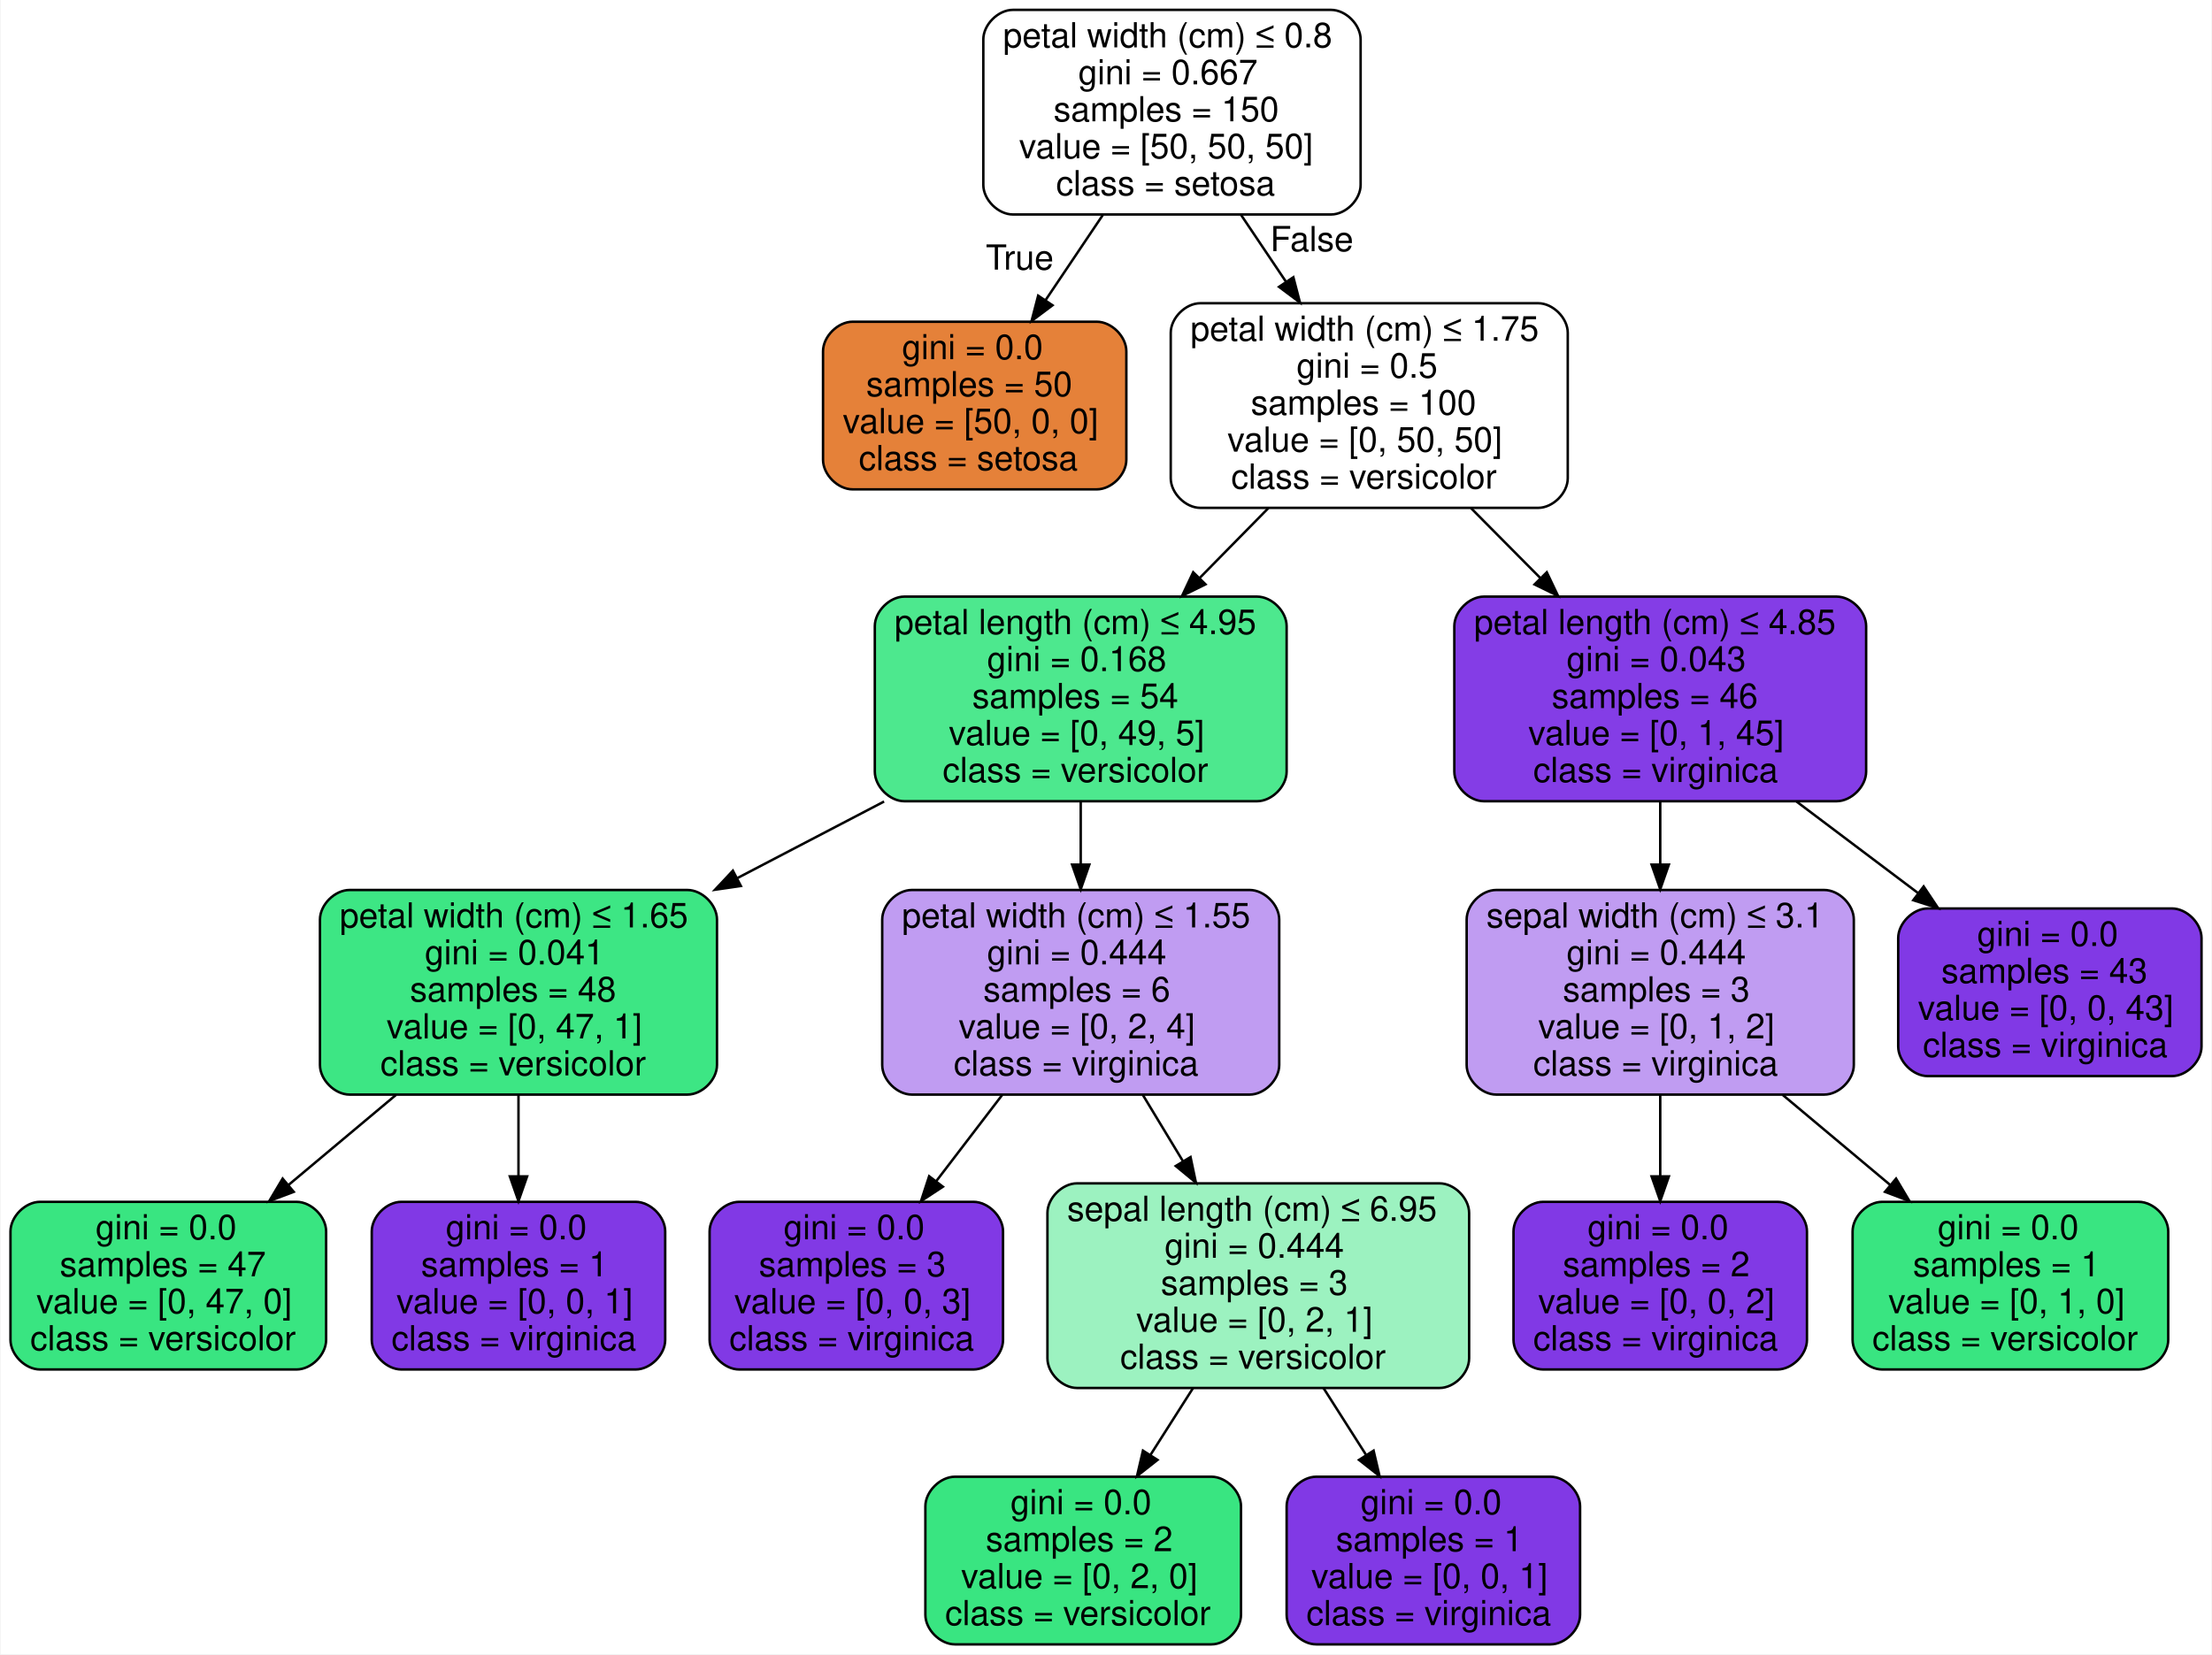
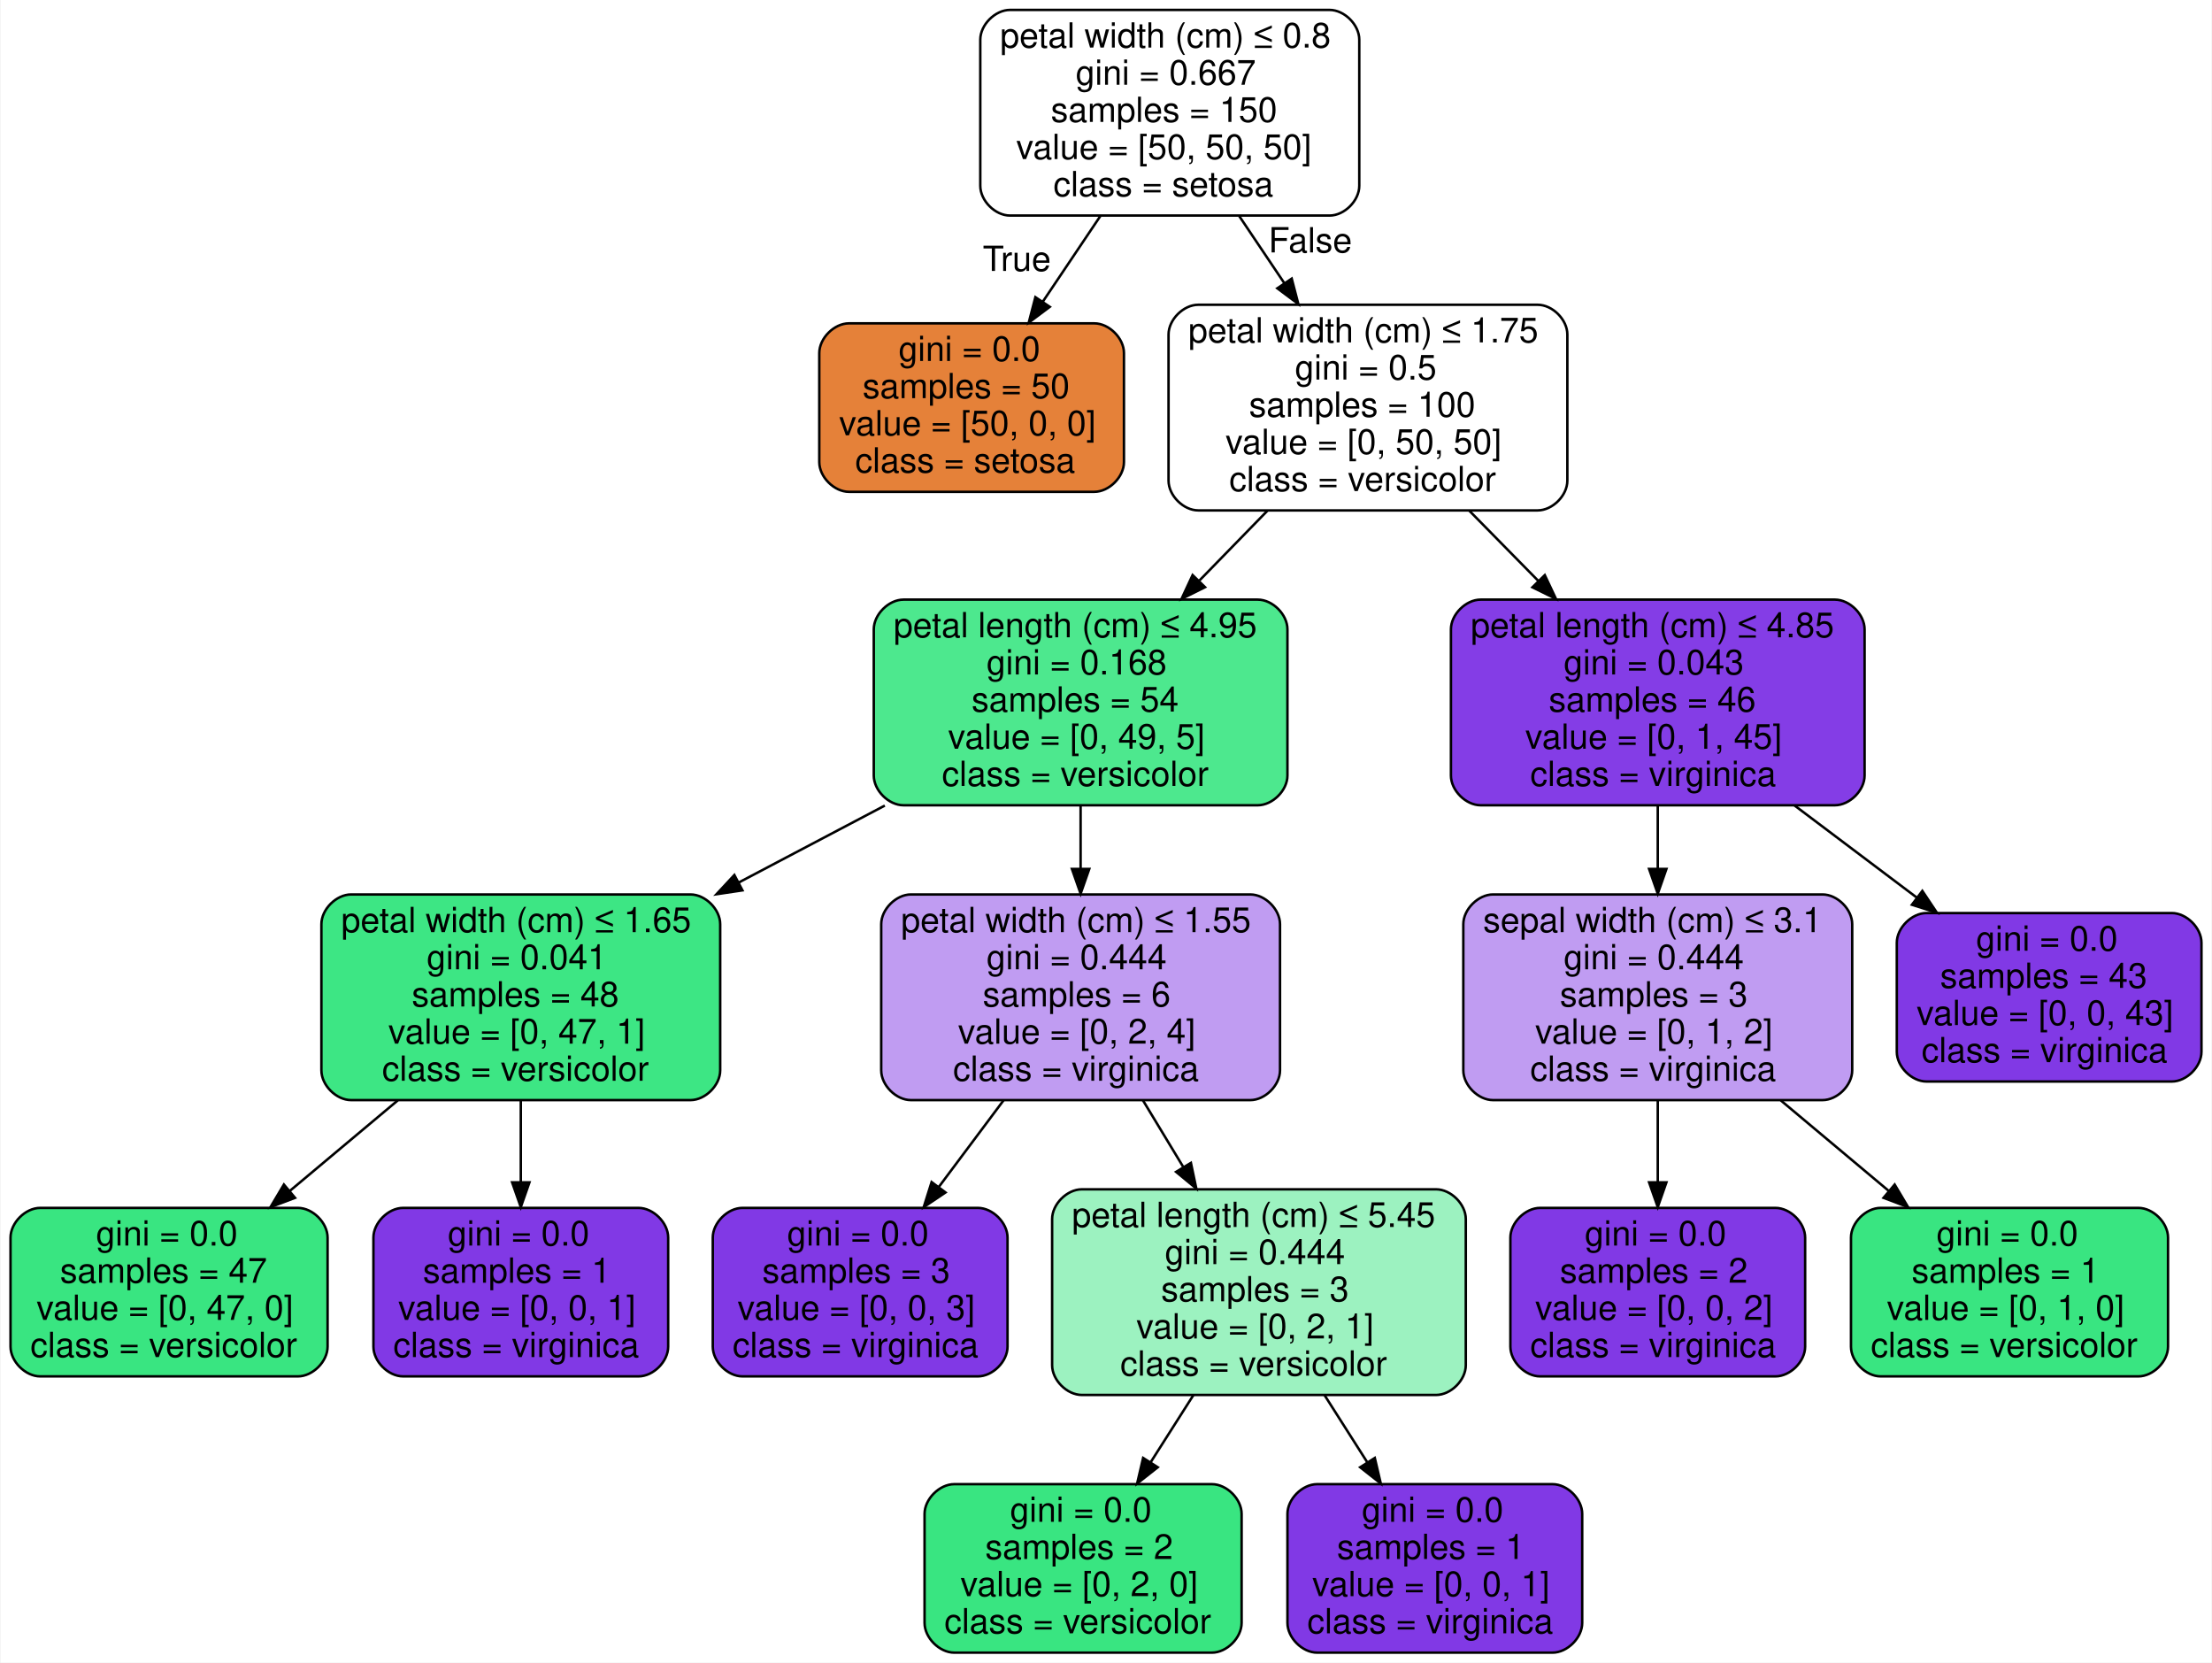
- <svg xmlns="http://www.w3.org/2000/svg" width="897pt" height="671pt" viewBox="0.00 0.00 896.50 671.00">
+ <svg xmlns="http://www.w3.org/2000/svg" width="893pt" height="671pt" viewBox="0.00 0.00 892.50 671.00">
  <g id="graph0" class="graph" transform="scale(1 1) rotate(0) translate(4 667)">
-     <polygon fill="#ffffff" stroke="transparent" points="-4,4 -4,-667 892.5,-667 892.5,4 -4,4" />
+     <polygon fill="#ffffff" stroke="transparent" points="-4,4 -4,-667 888.5,-667 888.5,4 -4,4" />
    <g id="node1" class="node">
-       <path fill="#ffffff" stroke="#000000" d="M535.5,-663C535.5,-663 406.5,-663 406.5,-663 400.5,-663 394.5,-657 394.5,-651 394.5,-651 394.5,-592 394.5,-592 394.5,-586 400.5,-580 406.5,-580 406.5,-580 535.5,-580 535.5,-580 541.5,-580 547.5,-586 547.5,-592 547.5,-592 547.5,-651 547.5,-651 547.5,-657 541.5,-663 535.5,-663" />
-       <text text-anchor="start" x="402.5" y="-647.8" font-family="Helvetica,sans-Serif" font-size="14.00" fill="#000000">petal width (cm) ≤ 0.8</text>
-       <text text-anchor="start" x="433" y="-632.8" font-family="Helvetica,sans-Serif" font-size="14.00" fill="#000000">gini = 0.667</text>
-       <text text-anchor="start" x="423" y="-617.8" font-family="Helvetica,sans-Serif" font-size="14.00" fill="#000000">samples = 150</text>
-       <text text-anchor="start" x="409" y="-602.8" font-family="Helvetica,sans-Serif" font-size="14.00" fill="#000000">value = [50, 50, 50]</text>
-       <text text-anchor="start" x="424" y="-587.8" font-family="Helvetica,sans-Serif" font-size="14.00" fill="#000000">class = setosa</text>
+       <path fill="#ffffff" stroke="#000000" d="M532.5,-663C532.5,-663 403.5,-663 403.5,-663 397.5,-663 391.5,-657 391.5,-651 391.5,-651 391.5,-592 391.5,-592 391.5,-586 397.5,-580 403.5,-580 403.5,-580 532.5,-580 532.5,-580 538.5,-580 544.5,-586 544.5,-592 544.5,-592 544.5,-651 544.5,-651 544.5,-657 538.5,-663 532.5,-663" />
+       <text text-anchor="start" x="399.5" y="-647.8" font-family="Helvetica,sans-Serif" font-size="14.00" fill="#000000">petal width (cm) ≤ 0.8</text>
+       <text text-anchor="start" x="430" y="-632.8" font-family="Helvetica,sans-Serif" font-size="14.00" fill="#000000">gini = 0.667</text>
+       <text text-anchor="start" x="420" y="-617.8" font-family="Helvetica,sans-Serif" font-size="14.00" fill="#000000">samples = 150</text>
+       <text text-anchor="start" x="406" y="-602.8" font-family="Helvetica,sans-Serif" font-size="14.00" fill="#000000">value = [50, 50, 50]</text>
+       <text text-anchor="start" x="421" y="-587.8" font-family="Helvetica,sans-Serif" font-size="14.00" fill="#000000">class = setosa</text>
    </g>
    <g id="node2" class="node">
-       <path fill="#e58139" stroke="#000000" d="M440.5,-536.5C440.5,-536.5 341.5,-536.5 341.5,-536.5 335.5,-536.5 329.5,-530.5 329.5,-524.5 329.5,-524.5 329.5,-480.5 329.5,-480.5 329.5,-474.5 335.5,-468.5 341.5,-468.5 341.5,-468.5 440.5,-468.5 440.5,-468.5 446.5,-468.5 452.5,-474.5 452.5,-480.5 452.5,-480.5 452.5,-524.5 452.5,-524.5 452.5,-530.5 446.5,-536.5 440.5,-536.5" />
-       <text text-anchor="start" x="361.5" y="-521.3" font-family="Helvetica,sans-Serif" font-size="14.00" fill="#000000">gini = 0.0</text>
-       <text text-anchor="start" x="347" y="-506.3" font-family="Helvetica,sans-Serif" font-size="14.00" fill="#000000">samples = 50</text>
-       <text text-anchor="start" x="337.5" y="-491.3" font-family="Helvetica,sans-Serif" font-size="14.00" fill="#000000">value = [50, 0, 0]</text>
-       <text text-anchor="start" x="344" y="-476.3" font-family="Helvetica,sans-Serif" font-size="14.00" fill="#000000">class = setosa</text>
+       <path fill="#e58139" stroke="#000000" d="M437.5,-536.5C437.5,-536.5 338.5,-536.5 338.5,-536.5 332.5,-536.5 326.5,-530.5 326.5,-524.5 326.5,-524.5 326.5,-480.5 326.5,-480.5 326.5,-474.5 332.5,-468.5 338.5,-468.5 338.5,-468.5 437.5,-468.5 437.5,-468.5 443.5,-468.5 449.5,-474.5 449.5,-480.5 449.5,-480.5 449.5,-524.5 449.5,-524.5 449.5,-530.5 443.5,-536.5 437.5,-536.5" />
+       <text text-anchor="start" x="358.5" y="-521.3" font-family="Helvetica,sans-Serif" font-size="14.00" fill="#000000">gini = 0.0</text>
+       <text text-anchor="start" x="344" y="-506.3" font-family="Helvetica,sans-Serif" font-size="14.00" fill="#000000">samples = 50</text>
+       <text text-anchor="start" x="334.5" y="-491.3" font-family="Helvetica,sans-Serif" font-size="14.00" fill="#000000">value = [50, 0, 0]</text>
+       <text text-anchor="start" x="341" y="-476.3" font-family="Helvetica,sans-Serif" font-size="14.00" fill="#000000">class = setosa</text>
    </g>
    <g id="edge1" class="edge">
-       <path fill="none" stroke="#000000" d="M443.02,-579.88C435.48,-568.664 427.311,-556.513 419.731,-545.237" />
-       <polygon fill="#000000" stroke="#000000" points="422.553,-543.161 414.069,-536.815 416.743,-547.067 422.553,-543.161" />
-       <text text-anchor="middle" x="409.261" y="-557.648" font-family="Helvetica,sans-Serif" font-size="14.00" fill="#000000">True</text>
+       <path fill="none" stroke="#000000" d="M440.02,-579.88C432.48,-568.664 424.311,-556.513 416.731,-545.237" />
+       <polygon fill="#000000" stroke="#000000" points="419.553,-543.161 411.069,-536.815 413.743,-547.067 419.553,-543.161" />
+       <text text-anchor="middle" x="406.261" y="-557.648" font-family="Helvetica,sans-Serif" font-size="14.00" fill="#000000">True</text>
    </g>
    <g id="node3" class="node">
-       <path fill="#ffffff" stroke="#000000" d="M619.5,-544C619.5,-544 482.5,-544 482.5,-544 476.5,-544 470.5,-538 470.5,-532 470.5,-532 470.5,-473 470.5,-473 470.5,-467 476.5,-461 482.5,-461 482.5,-461 619.5,-461 619.5,-461 625.5,-461 631.5,-467 631.5,-473 631.5,-473 631.5,-532 631.5,-532 631.5,-538 625.5,-544 619.5,-544" />
-       <text text-anchor="start" x="478.5" y="-528.8" font-family="Helvetica,sans-Serif" font-size="14.00" fill="#000000">petal width (cm) ≤ 1.75</text>
-       <text text-anchor="start" x="521.5" y="-513.8" font-family="Helvetica,sans-Serif" font-size="14.00" fill="#000000">gini = 0.5</text>
-       <text text-anchor="start" x="503" y="-498.8" font-family="Helvetica,sans-Serif" font-size="14.00" fill="#000000">samples = 100</text>
-       <text text-anchor="start" x="493.5" y="-483.8" font-family="Helvetica,sans-Serif" font-size="14.00" fill="#000000">value = [0, 50, 50]</text>
-       <text text-anchor="start" x="495" y="-468.8" font-family="Helvetica,sans-Serif" font-size="14.00" fill="#000000">class = versicolor</text>
+       <path fill="#ffffff" stroke="#000000" d="M616.5,-544C616.5,-544 479.5,-544 479.5,-544 473.5,-544 467.5,-538 467.5,-532 467.5,-532 467.5,-473 467.5,-473 467.5,-467 473.5,-461 479.5,-461 479.5,-461 616.5,-461 616.5,-461 622.5,-461 628.5,-467 628.5,-473 628.5,-473 628.5,-532 628.5,-532 628.5,-538 622.5,-544 616.5,-544" />
+       <text text-anchor="start" x="475.5" y="-528.8" font-family="Helvetica,sans-Serif" font-size="14.00" fill="#000000">petal width (cm) ≤ 1.75</text>
+       <text text-anchor="start" x="518.5" y="-513.8" font-family="Helvetica,sans-Serif" font-size="14.00" fill="#000000">gini = 0.5</text>
+       <text text-anchor="start" x="500" y="-498.8" font-family="Helvetica,sans-Serif" font-size="14.00" fill="#000000">samples = 100</text>
+       <text text-anchor="start" x="490.5" y="-483.8" font-family="Helvetica,sans-Serif" font-size="14.00" fill="#000000">value = [0, 50, 50]</text>
+       <text text-anchor="start" x="492" y="-468.8" font-family="Helvetica,sans-Serif" font-size="14.00" fill="#000000">class = versicolor</text>
    </g>
    <g id="edge2" class="edge">
-       <path fill="none" stroke="#000000" d="M498.98,-579.88C504.853,-571.143 511.107,-561.84 517.168,-552.825" />
-       <polygon fill="#000000" stroke="#000000" points="520.226,-554.55 522.9,-544.298 514.417,-550.644 520.226,-554.55" />
-       <text text-anchor="middle" x="527.708" y="-565.131" font-family="Helvetica,sans-Serif" font-size="14.00" fill="#000000">False</text>
+       <path fill="none" stroke="#000000" d="M495.98,-579.88C501.853,-571.143 508.107,-561.84 514.168,-552.825" />
+       <polygon fill="#000000" stroke="#000000" points="517.226,-554.55 519.9,-544.298 511.417,-550.644 517.226,-554.55" />
+       <text text-anchor="middle" x="524.708" y="-565.131" font-family="Helvetica,sans-Serif" font-size="14.00" fill="#000000">False</text>
    </g>
    <g id="node4" class="node">
-       <path fill="#4de88e" stroke="#000000" d="M505.5,-425C505.5,-425 362.5,-425 362.5,-425 356.5,-425 350.5,-419 350.5,-413 350.5,-413 350.5,-354 350.5,-354 350.5,-348 356.5,-342 362.5,-342 362.5,-342 505.5,-342 505.5,-342 511.5,-342 517.5,-348 517.5,-354 517.5,-354 517.5,-413 517.5,-413 517.5,-419 511.5,-425 505.5,-425" />
-       <text text-anchor="start" x="358.5" y="-409.8" font-family="Helvetica,sans-Serif" font-size="14.00" fill="#000000">petal length (cm) ≤ 4.95</text>
-       <text text-anchor="start" x="396" y="-394.8" font-family="Helvetica,sans-Serif" font-size="14.00" fill="#000000">gini = 0.168</text>
-       <text text-anchor="start" x="390" y="-379.8" font-family="Helvetica,sans-Serif" font-size="14.00" fill="#000000">samples = 54</text>
-       <text text-anchor="start" x="380.5" y="-364.8" font-family="Helvetica,sans-Serif" font-size="14.00" fill="#000000">value = [0, 49, 5]</text>
-       <text text-anchor="start" x="378" y="-349.8" font-family="Helvetica,sans-Serif" font-size="14.00" fill="#000000">class = versicolor</text>
+       <path fill="#4de88e" stroke="#000000" d="M503.5,-425C503.5,-425 360.5,-425 360.5,-425 354.5,-425 348.5,-419 348.5,-413 348.5,-413 348.5,-354 348.5,-354 348.5,-348 354.5,-342 360.5,-342 360.5,-342 503.5,-342 503.5,-342 509.5,-342 515.5,-348 515.5,-354 515.5,-354 515.5,-413 515.5,-413 515.5,-419 509.5,-425 503.5,-425" />
+       <text text-anchor="start" x="356.5" y="-409.8" font-family="Helvetica,sans-Serif" font-size="14.00" fill="#000000">petal length (cm) ≤ 4.95</text>
+       <text text-anchor="start" x="394" y="-394.8" font-family="Helvetica,sans-Serif" font-size="14.00" fill="#000000">gini = 0.168</text>
+       <text text-anchor="start" x="388" y="-379.8" font-family="Helvetica,sans-Serif" font-size="14.00" fill="#000000">samples = 54</text>
+       <text text-anchor="start" x="378.5" y="-364.8" font-family="Helvetica,sans-Serif" font-size="14.00" fill="#000000">value = [0, 49, 5]</text>
+       <text text-anchor="start" x="376" y="-349.8" font-family="Helvetica,sans-Serif" font-size="14.00" fill="#000000">class = versicolor</text>
    </g>
    <g id="edge3" class="edge">
-       <path fill="none" stroke="#000000" d="M510.079,-460.88C501.047,-451.693 491.399,-441.88 482.111,-432.434" />
-       <polygon fill="#000000" stroke="#000000" points="484.602,-429.975 475.096,-425.298 479.611,-434.883 484.602,-429.975" />
+       <path fill="none" stroke="#000000" d="M507.429,-460.88C498.562,-451.783 489.096,-442.072 479.971,-432.712" />
+       <polygon fill="#000000" stroke="#000000" points="482.231,-430.016 472.744,-425.298 477.218,-434.902 482.231,-430.016" />
    </g>
    <g id="node13" class="node">
-       <path fill="#843de6" stroke="#000000" d="M740.5,-425C740.5,-425 597.5,-425 597.5,-425 591.5,-425 585.5,-419 585.5,-413 585.5,-413 585.5,-354 585.5,-354 585.5,-348 591.5,-342 597.5,-342 597.5,-342 740.5,-342 740.5,-342 746.5,-342 752.5,-348 752.5,-354 752.5,-354 752.5,-413 752.5,-413 752.5,-419 746.5,-425 740.5,-425" />
-       <text text-anchor="start" x="593.5" y="-409.8" font-family="Helvetica,sans-Serif" font-size="14.00" fill="#000000">petal length (cm) ≤ 4.85</text>
-       <text text-anchor="start" x="631" y="-394.8" font-family="Helvetica,sans-Serif" font-size="14.00" fill="#000000">gini = 0.043</text>
-       <text text-anchor="start" x="625" y="-379.8" font-family="Helvetica,sans-Serif" font-size="14.00" fill="#000000">samples = 46</text>
-       <text text-anchor="start" x="615.5" y="-364.8" font-family="Helvetica,sans-Serif" font-size="14.00" fill="#000000">value = [0, 1, 45]</text>
-       <text text-anchor="start" x="617.5" y="-349.8" font-family="Helvetica,sans-Serif" font-size="14.00" fill="#000000">class = virginica</text>
+       <path fill="#843de6" stroke="#000000" d="M736.5,-425C736.5,-425 593.5,-425 593.5,-425 587.5,-425 581.5,-419 581.5,-413 581.5,-413 581.5,-354 581.5,-354 581.5,-348 587.5,-342 593.5,-342 593.5,-342 736.5,-342 736.5,-342 742.5,-342 748.5,-348 748.5,-354 748.5,-354 748.5,-413 748.5,-413 748.5,-419 742.5,-425 736.5,-425" />
+       <text text-anchor="start" x="589.5" y="-409.8" font-family="Helvetica,sans-Serif" font-size="14.00" fill="#000000">petal length (cm) ≤ 4.85</text>
+       <text text-anchor="start" x="627" y="-394.8" font-family="Helvetica,sans-Serif" font-size="14.00" fill="#000000">gini = 0.043</text>
+       <text text-anchor="start" x="621" y="-379.8" font-family="Helvetica,sans-Serif" font-size="14.00" fill="#000000">samples = 46</text>
+       <text text-anchor="start" x="611.5" y="-364.8" font-family="Helvetica,sans-Serif" font-size="14.00" fill="#000000">value = [0, 1, 45]</text>
+       <text text-anchor="start" x="613.5" y="-349.8" font-family="Helvetica,sans-Serif" font-size="14.00" fill="#000000">class = virginica</text>
    </g>
    <g id="edge12" class="edge">
-       <path fill="none" stroke="#000000" d="M592.271,-460.88C601.38,-451.693 611.111,-441.88 620.478,-432.434" />
-       <polygon fill="#000000" stroke="#000000" points="622.997,-434.863 627.553,-425.298 618.027,-429.935 622.997,-434.863" />
+       <path fill="none" stroke="#000000" d="M588.921,-460.88C597.953,-451.693 607.601,-441.88 616.889,-432.434" />
+       <polygon fill="#000000" stroke="#000000" points="619.389,-434.883 623.904,-425.298 614.398,-429.975 619.389,-434.883" />
    </g>
    <g id="node5" class="node">
      <path fill="#3de684" stroke="#000000" d="M274.5,-306C274.5,-306 137.5,-306 137.5,-306 131.5,-306 125.5,-300 125.5,-294 125.5,-294 125.5,-235 125.5,-235 125.5,-229 131.5,-223 137.5,-223 137.5,-223 274.5,-223 274.5,-223 280.5,-223 286.5,-229 286.5,-235 286.5,-235 286.5,-294 286.5,-294 286.5,-300 280.5,-306 274.5,-306" />
      <text text-anchor="start" x="133.5" y="-290.8" font-family="Helvetica,sans-Serif" font-size="14.00" fill="#000000">petal width (cm) ≤ 1.65</text>
      <text text-anchor="start" x="168" y="-275.8" font-family="Helvetica,sans-Serif" font-size="14.00" fill="#000000">gini = 0.041</text>
      <text text-anchor="start" x="162" y="-260.8" font-family="Helvetica,sans-Serif" font-size="14.00" fill="#000000">samples = 48</text>
      <text text-anchor="start" x="152.5" y="-245.8" font-family="Helvetica,sans-Serif" font-size="14.00" fill="#000000">value = [0, 47, 1]</text>
      <text text-anchor="start" x="150" y="-230.8" font-family="Helvetica,sans-Serif" font-size="14.00" fill="#000000">class = versicolor</text>
    </g>
    <g id="edge4" class="edge">
-       <path fill="none" stroke="#000000" d="M354.257,-341.88C334.991,-331.824 314.287,-321.018 294.641,-310.764" />
-       <polygon fill="#000000" stroke="#000000" points="296.183,-307.621 285.698,-306.097 292.944,-313.827 296.183,-307.621" />
+       <path fill="none" stroke="#000000" d="M352.956,-341.88C333.86,-331.824 313.337,-321.018 293.864,-310.764" />
+       <polygon fill="#000000" stroke="#000000" points="295.478,-307.659 284.999,-306.097 292.217,-313.853 295.478,-307.659" />
    </g>
    <g id="node8" class="node">
-       <path fill="#c09cf2" stroke="#000000" d="M502.5,-306C502.5,-306 365.5,-306 365.5,-306 359.5,-306 353.5,-300 353.5,-294 353.5,-294 353.5,-235 353.5,-235 353.5,-229 359.5,-223 365.5,-223 365.5,-223 502.5,-223 502.5,-223 508.5,-223 514.5,-229 514.5,-235 514.5,-235 514.5,-294 514.5,-294 514.5,-300 508.5,-306 502.5,-306" />
-       <text text-anchor="start" x="361.5" y="-290.8" font-family="Helvetica,sans-Serif" font-size="14.00" fill="#000000">petal width (cm) ≤ 1.55</text>
-       <text text-anchor="start" x="396" y="-275.8" font-family="Helvetica,sans-Serif" font-size="14.00" fill="#000000">gini = 0.444</text>
-       <text text-anchor="start" x="394.5" y="-260.8" font-family="Helvetica,sans-Serif" font-size="14.00" fill="#000000">samples = 6</text>
-       <text text-anchor="start" x="384.5" y="-245.8" font-family="Helvetica,sans-Serif" font-size="14.00" fill="#000000">value = [0, 2, 4]</text>
-       <text text-anchor="start" x="382.5" y="-230.8" font-family="Helvetica,sans-Serif" font-size="14.00" fill="#000000">class = virginica</text>
+       <path fill="#c09cf2" stroke="#000000" d="M500.5,-306C500.5,-306 363.5,-306 363.5,-306 357.5,-306 351.5,-300 351.5,-294 351.5,-294 351.5,-235 351.5,-235 351.5,-229 357.5,-223 363.5,-223 363.5,-223 500.5,-223 500.5,-223 506.5,-223 512.5,-229 512.5,-235 512.5,-235 512.5,-294 512.5,-294 512.5,-300 506.5,-306 500.5,-306" />
+       <text text-anchor="start" x="359.5" y="-290.8" font-family="Helvetica,sans-Serif" font-size="14.00" fill="#000000">petal width (cm) ≤ 1.55</text>
+       <text text-anchor="start" x="394" y="-275.8" font-family="Helvetica,sans-Serif" font-size="14.00" fill="#000000">gini = 0.444</text>
+       <text text-anchor="start" x="392.5" y="-260.8" font-family="Helvetica,sans-Serif" font-size="14.00" fill="#000000">samples = 6</text>
+       <text text-anchor="start" x="382.5" y="-245.8" font-family="Helvetica,sans-Serif" font-size="14.00" fill="#000000">value = [0, 2, 4]</text>
+       <text text-anchor="start" x="380.5" y="-230.8" font-family="Helvetica,sans-Serif" font-size="14.00" fill="#000000">class = virginica</text>
    </g>
    <g id="edge7" class="edge">
-       <path fill="none" stroke="#000000" d="M434,-341.88C434,-333.684 434,-324.989 434,-316.501" />
-       <polygon fill="#000000" stroke="#000000" points="437.5,-316.298 434,-306.298 430.5,-316.298 437.5,-316.298" />
+       <path fill="none" stroke="#000000" d="M432,-341.88C432,-333.684 432,-324.989 432,-316.501" />
+       <polygon fill="#000000" stroke="#000000" points="435.5,-316.298 432,-306.298 428.5,-316.298 435.5,-316.298" />
    </g>
    <g id="node6" class="node">
      <path fill="#39e581" stroke="#000000" d="M116,-179.5C116,-179.5 12,-179.5 12,-179.5 6,-179.5 0,-173.5 0,-167.5 0,-167.5 0,-123.5 0,-123.5 0,-117.5 6,-111.5 12,-111.5 12,-111.5 116,-111.5 116,-111.5 122,-111.5 128,-117.5 128,-123.5 128,-123.5 128,-167.5 128,-167.5 128,-173.5 122,-179.5 116,-179.5" />
      <text text-anchor="start" x="34.5" y="-164.3" font-family="Helvetica,sans-Serif" font-size="14.00" fill="#000000">gini = 0.0</text>
      <text text-anchor="start" x="20" y="-149.3" font-family="Helvetica,sans-Serif" font-size="14.00" fill="#000000">samples = 47</text>
      <text text-anchor="start" x="10.5" y="-134.3" font-family="Helvetica,sans-Serif" font-size="14.00" fill="#000000">value = [0, 47, 0]</text>
      <text text-anchor="start" x="8" y="-119.3" font-family="Helvetica,sans-Serif" font-size="14.00" fill="#000000">class = versicolor</text>
    </g>
    <g id="edge5" class="edge">
      <path fill="none" stroke="#000000" d="M156.335,-222.88C142.164,-211.004 126.743,-198.08 112.634,-186.257" />
      <polygon fill="#000000" stroke="#000000" points="114.86,-183.555 104.947,-179.815 110.364,-188.921 114.86,-183.555" />
    </g>
    <g id="node7" class="node">
      <path fill="#8139e5" stroke="#000000" d="M253.5,-179.5C253.5,-179.5 158.5,-179.5 158.5,-179.5 152.5,-179.5 146.5,-173.5 146.5,-167.5 146.5,-167.5 146.5,-123.5 146.5,-123.5 146.5,-117.5 152.5,-111.5 158.5,-111.5 158.5,-111.5 253.5,-111.5 253.5,-111.5 259.5,-111.5 265.5,-117.5 265.5,-123.5 265.5,-123.5 265.5,-167.5 265.5,-167.5 265.5,-173.5 259.5,-179.5 253.5,-179.5" />
      <text text-anchor="start" x="176.5" y="-164.3" font-family="Helvetica,sans-Serif" font-size="14.00" fill="#000000">gini = 0.0</text>
      <text text-anchor="start" x="166.5" y="-149.3" font-family="Helvetica,sans-Serif" font-size="14.00" fill="#000000">samples = 1</text>
      <text text-anchor="start" x="156.5" y="-134.3" font-family="Helvetica,sans-Serif" font-size="14.00" fill="#000000">value = [0, 0, 1]</text>
      <text text-anchor="start" x="154.5" y="-119.3" font-family="Helvetica,sans-Serif" font-size="14.00" fill="#000000">class = virginica</text>
    </g>
    <g id="edge6" class="edge">
      <path fill="none" stroke="#000000" d="M206,-222.88C206,-212.213 206,-200.702 206,-189.901" />
      <polygon fill="#000000" stroke="#000000" points="209.5,-189.815 206,-179.815 202.5,-189.815 209.5,-189.815" />
    </g>
    <g id="node9" class="node">
      <path fill="#8139e5" stroke="#000000" d="M390.5,-179.5C390.5,-179.5 295.5,-179.5 295.5,-179.5 289.5,-179.5 283.5,-173.5 283.5,-167.5 283.5,-167.5 283.5,-123.5 283.5,-123.5 283.5,-117.5 289.5,-111.5 295.5,-111.5 295.5,-111.5 390.5,-111.5 390.5,-111.5 396.5,-111.5 402.5,-117.5 402.5,-123.5 402.5,-123.5 402.5,-167.5 402.5,-167.5 402.5,-173.5 396.5,-179.5 390.5,-179.5" />
      <text text-anchor="start" x="313.5" y="-164.3" font-family="Helvetica,sans-Serif" font-size="14.00" fill="#000000">gini = 0.0</text>
      <text text-anchor="start" x="303.5" y="-149.3" font-family="Helvetica,sans-Serif" font-size="14.00" fill="#000000">samples = 3</text>
      <text text-anchor="start" x="293.5" y="-134.3" font-family="Helvetica,sans-Serif" font-size="14.00" fill="#000000">value = [0, 0, 3]</text>
      <text text-anchor="start" x="291.5" y="-119.3" font-family="Helvetica,sans-Serif" font-size="14.00" fill="#000000">class = virginica</text>
    </g>
    <g id="edge8" class="edge">
-       <path fill="none" stroke="#000000" d="M402.173,-222.88C393.512,-211.554 384.122,-199.275 375.428,-187.906" />
-       <polygon fill="#000000" stroke="#000000" points="378.096,-185.632 369.241,-179.815 372.535,-189.885 378.096,-185.632" />
+       <path fill="none" stroke="#000000" d="M400.872,-222.88C392.401,-211.554 383.218,-199.275 374.715,-187.906" />
+       <polygon fill="#000000" stroke="#000000" points="377.456,-185.727 368.664,-179.815 371.851,-189.919 377.456,-185.727" />
    </g>
    <g id="node10" class="node">
-       <path fill="#9cf2c0" stroke="#000000" d="M579.5,-187C579.5,-187 432.5,-187 432.5,-187 426.5,-187 420.5,-181 420.5,-175 420.5,-175 420.5,-116 420.5,-116 420.5,-110 426.5,-104 432.5,-104 432.5,-104 579.5,-104 579.5,-104 585.5,-104 591.5,-110 591.5,-116 591.5,-116 591.5,-175 591.5,-175 591.5,-181 585.5,-187 579.5,-187" />
-       <text text-anchor="start" x="428.5" y="-171.8" font-family="Helvetica,sans-Serif" font-size="14.00" fill="#000000">sepal length (cm) ≤ 6.95</text>
-       <text text-anchor="start" x="468" y="-156.8" font-family="Helvetica,sans-Serif" font-size="14.00" fill="#000000">gini = 0.444</text>
-       <text text-anchor="start" x="466.5" y="-141.8" font-family="Helvetica,sans-Serif" font-size="14.00" fill="#000000">samples = 3</text>
-       <text text-anchor="start" x="456.5" y="-126.8" font-family="Helvetica,sans-Serif" font-size="14.00" fill="#000000">value = [0, 2, 1]</text>
-       <text text-anchor="start" x="450" y="-111.8" font-family="Helvetica,sans-Serif" font-size="14.00" fill="#000000">class = versicolor</text>
+       <path fill="#9cf2c0" stroke="#000000" d="M575.5,-187C575.5,-187 432.5,-187 432.5,-187 426.5,-187 420.5,-181 420.5,-175 420.5,-175 420.5,-116 420.5,-116 420.5,-110 426.5,-104 432.5,-104 432.5,-104 575.5,-104 575.5,-104 581.5,-104 587.5,-110 587.5,-116 587.5,-116 587.5,-175 587.5,-175 587.5,-181 581.5,-187 575.5,-187" />
+       <text text-anchor="start" x="428.5" y="-171.8" font-family="Helvetica,sans-Serif" font-size="14.00" fill="#000000">petal length (cm) ≤ 5.45</text>
+       <text text-anchor="start" x="466" y="-156.8" font-family="Helvetica,sans-Serif" font-size="14.00" fill="#000000">gini = 0.444</text>
+       <text text-anchor="start" x="464.5" y="-141.8" font-family="Helvetica,sans-Serif" font-size="14.00" fill="#000000">samples = 3</text>
+       <text text-anchor="start" x="454.5" y="-126.8" font-family="Helvetica,sans-Serif" font-size="14.00" fill="#000000">value = [0, 2, 1]</text>
+       <text text-anchor="start" x="448" y="-111.8" font-family="Helvetica,sans-Serif" font-size="14.00" fill="#000000">class = versicolor</text>
    </g>
    <g id="edge9" class="edge">
-       <path fill="none" stroke="#000000" d="M459.182,-222.88C464.413,-214.233 469.981,-205.032 475.382,-196.104" />
-       <polygon fill="#000000" stroke="#000000" points="478.528,-197.666 480.71,-187.298 472.539,-194.042 478.528,-197.666" />
+       <path fill="none" stroke="#000000" d="M457.182,-222.88C462.413,-214.233 467.981,-205.032 473.382,-196.104" />
+       <polygon fill="#000000" stroke="#000000" points="476.528,-197.666 478.71,-187.298 470.539,-194.042 476.528,-197.666" />
    </g>
    <g id="node11" class="node">
-       <path fill="#39e581" stroke="#000000" d="M487,-68C487,-68 383,-68 383,-68 377,-68 371,-62 371,-56 371,-56 371,-12 371,-12 371,-6 377,0 383,0 383,0 487,0 487,0 493,0 499,-6 499,-12 499,-12 499,-56 499,-56 499,-62 493,-68 487,-68" />
-       <text text-anchor="start" x="405.5" y="-52.8" font-family="Helvetica,sans-Serif" font-size="14.00" fill="#000000">gini = 0.0</text>
-       <text text-anchor="start" x="395.5" y="-37.8" font-family="Helvetica,sans-Serif" font-size="14.00" fill="#000000">samples = 2</text>
-       <text text-anchor="start" x="385.5" y="-22.8" font-family="Helvetica,sans-Serif" font-size="14.00" fill="#000000">value = [0, 2, 0]</text>
-       <text text-anchor="start" x="379" y="-7.8" font-family="Helvetica,sans-Serif" font-size="14.00" fill="#000000">class = versicolor</text>
+       <path fill="#39e581" stroke="#000000" d="M485,-68C485,-68 381,-68 381,-68 375,-68 369,-62 369,-56 369,-56 369,-12 369,-12 369,-6 375,0 381,0 381,0 485,0 485,0 491,0 497,-6 497,-12 497,-12 497,-56 497,-56 497,-62 491,-68 485,-68" />
+       <text text-anchor="start" x="403.5" y="-52.8" font-family="Helvetica,sans-Serif" font-size="14.00" fill="#000000">gini = 0.0</text>
+       <text text-anchor="start" x="393.5" y="-37.8" font-family="Helvetica,sans-Serif" font-size="14.00" fill="#000000">samples = 2</text>
+       <text text-anchor="start" x="383.5" y="-22.8" font-family="Helvetica,sans-Serif" font-size="14.00" fill="#000000">value = [0, 2, 0]</text>
+       <text text-anchor="start" x="377" y="-7.8" font-family="Helvetica,sans-Serif" font-size="14.00" fill="#000000">class = versicolor</text>
    </g>
    <g id="edge10" class="edge">
-       <path fill="none" stroke="#000000" d="M479.562,-103.981C473.944,-95.159 468.001,-85.826 462.35,-76.951" />
-       <polygon fill="#000000" stroke="#000000" points="465.142,-74.819 456.818,-68.264 459.237,-78.579 465.142,-74.819" />
+       <path fill="none" stroke="#000000" d="M477.562,-103.981C471.944,-95.159 466.001,-85.826 460.35,-76.951" />
+       <polygon fill="#000000" stroke="#000000" points="463.142,-74.819 454.818,-68.264 457.237,-78.579 463.142,-74.819" />
    </g>
    <g id="node12" class="node">
-       <path fill="#8139e5" stroke="#000000" d="M624.5,-68C624.5,-68 529.5,-68 529.5,-68 523.5,-68 517.5,-62 517.5,-56 517.5,-56 517.5,-12 517.5,-12 517.5,-6 523.5,0 529.5,0 529.5,0 624.5,0 624.5,0 630.5,0 636.5,-6 636.5,-12 636.5,-12 636.5,-56 636.5,-56 636.5,-62 630.5,-68 624.5,-68" />
-       <text text-anchor="start" x="547.5" y="-52.8" font-family="Helvetica,sans-Serif" font-size="14.00" fill="#000000">gini = 0.0</text>
-       <text text-anchor="start" x="537.5" y="-37.8" font-family="Helvetica,sans-Serif" font-size="14.00" fill="#000000">samples = 1</text>
-       <text text-anchor="start" x="527.5" y="-22.8" font-family="Helvetica,sans-Serif" font-size="14.00" fill="#000000">value = [0, 0, 1]</text>
-       <text text-anchor="start" x="525.5" y="-7.8" font-family="Helvetica,sans-Serif" font-size="14.00" fill="#000000">class = virginica</text>
+       <path fill="#8139e5" stroke="#000000" d="M622.5,-68C622.5,-68 527.5,-68 527.5,-68 521.5,-68 515.5,-62 515.5,-56 515.5,-56 515.5,-12 515.5,-12 515.5,-6 521.5,0 527.5,0 527.5,0 622.5,0 622.5,0 628.5,0 634.5,-6 634.5,-12 634.5,-12 634.5,-56 634.5,-56 634.5,-62 628.5,-68 622.5,-68" />
+       <text text-anchor="start" x="545.5" y="-52.8" font-family="Helvetica,sans-Serif" font-size="14.00" fill="#000000">gini = 0.0</text>
+       <text text-anchor="start" x="535.5" y="-37.8" font-family="Helvetica,sans-Serif" font-size="14.00" fill="#000000">samples = 1</text>
+       <text text-anchor="start" x="525.5" y="-22.8" font-family="Helvetica,sans-Serif" font-size="14.00" fill="#000000">value = [0, 0, 1]</text>
+       <text text-anchor="start" x="523.5" y="-7.8" font-family="Helvetica,sans-Serif" font-size="14.00" fill="#000000">class = virginica</text>
    </g>
    <g id="edge11" class="edge">
-       <path fill="none" stroke="#000000" d="M532.438,-103.981C538.056,-95.159 543.999,-85.826 549.65,-76.951" />
-       <polygon fill="#000000" stroke="#000000" points="552.763,-78.579 555.182,-68.264 546.858,-74.819 552.763,-78.579" />
+       <path fill="none" stroke="#000000" d="M530.438,-103.981C536.056,-95.159 541.999,-85.826 547.65,-76.951" />
+       <polygon fill="#000000" stroke="#000000" points="550.763,-78.579 553.182,-68.264 544.858,-74.819 550.763,-78.579" />
    </g>
    <g id="node14" class="node">
-       <path fill="#c09cf2" stroke="#000000" d="M735.5,-306C735.5,-306 602.5,-306 602.5,-306 596.5,-306 590.5,-300 590.5,-294 590.5,-294 590.5,-235 590.5,-235 590.5,-229 596.5,-223 602.5,-223 602.5,-223 735.5,-223 735.5,-223 741.5,-223 747.5,-229 747.5,-235 747.5,-235 747.5,-294 747.5,-294 747.5,-300 741.5,-306 735.5,-306" />
-       <text text-anchor="start" x="598.5" y="-290.8" font-family="Helvetica,sans-Serif" font-size="14.00" fill="#000000">sepal width (cm) ≤ 3.1</text>
-       <text text-anchor="start" x="631" y="-275.8" font-family="Helvetica,sans-Serif" font-size="14.00" fill="#000000">gini = 0.444</text>
-       <text text-anchor="start" x="629.5" y="-260.8" font-family="Helvetica,sans-Serif" font-size="14.00" fill="#000000">samples = 3</text>
-       <text text-anchor="start" x="619.5" y="-245.8" font-family="Helvetica,sans-Serif" font-size="14.00" fill="#000000">value = [0, 1, 2]</text>
-       <text text-anchor="start" x="617.5" y="-230.8" font-family="Helvetica,sans-Serif" font-size="14.00" fill="#000000">class = virginica</text>
+       <path fill="#c09cf2" stroke="#000000" d="M731.5,-306C731.5,-306 598.5,-306 598.5,-306 592.5,-306 586.5,-300 586.5,-294 586.5,-294 586.5,-235 586.5,-235 586.5,-229 592.5,-223 598.5,-223 598.5,-223 731.5,-223 731.5,-223 737.5,-223 743.5,-229 743.5,-235 743.5,-235 743.5,-294 743.5,-294 743.5,-300 737.5,-306 731.5,-306" />
+       <text text-anchor="start" x="594.5" y="-290.8" font-family="Helvetica,sans-Serif" font-size="14.00" fill="#000000">sepal width (cm) ≤ 3.1</text>
+       <text text-anchor="start" x="627" y="-275.8" font-family="Helvetica,sans-Serif" font-size="14.00" fill="#000000">gini = 0.444</text>
+       <text text-anchor="start" x="625.5" y="-260.8" font-family="Helvetica,sans-Serif" font-size="14.00" fill="#000000">samples = 3</text>
+       <text text-anchor="start" x="615.5" y="-245.8" font-family="Helvetica,sans-Serif" font-size="14.00" fill="#000000">value = [0, 1, 2]</text>
+       <text text-anchor="start" x="613.5" y="-230.8" font-family="Helvetica,sans-Serif" font-size="14.00" fill="#000000">class = virginica</text>
    </g>
    <g id="edge13" class="edge">
-       <path fill="none" stroke="#000000" d="M669,-341.88C669,-333.684 669,-324.989 669,-316.501" />
-       <polygon fill="#000000" stroke="#000000" points="672.5,-316.298 669,-306.298 665.5,-316.298 672.5,-316.298" />
+       <path fill="none" stroke="#000000" d="M665,-341.88C665,-333.684 665,-324.989 665,-316.501" />
+       <polygon fill="#000000" stroke="#000000" points="668.5,-316.298 665,-306.298 661.5,-316.298 668.5,-316.298" />
    </g>
    <g id="node17" class="node">
-       <path fill="#8139e5" stroke="#000000" d="M876.5,-298.5C876.5,-298.5 777.5,-298.5 777.5,-298.5 771.5,-298.5 765.5,-292.5 765.5,-286.5 765.5,-286.5 765.5,-242.5 765.5,-242.5 765.5,-236.5 771.5,-230.5 777.5,-230.5 777.5,-230.5 876.5,-230.5 876.5,-230.5 882.5,-230.5 888.5,-236.5 888.5,-242.5 888.5,-242.5 888.5,-286.5 888.5,-286.5 888.5,-292.5 882.5,-298.5 876.5,-298.5" />
-       <text text-anchor="start" x="797.5" y="-283.3" font-family="Helvetica,sans-Serif" font-size="14.00" fill="#000000">gini = 0.0</text>
-       <text text-anchor="start" x="783" y="-268.3" font-family="Helvetica,sans-Serif" font-size="14.00" fill="#000000">samples = 43</text>
-       <text text-anchor="start" x="773.5" y="-253.3" font-family="Helvetica,sans-Serif" font-size="14.00" fill="#000000">value = [0, 0, 43]</text>
-       <text text-anchor="start" x="775.5" y="-238.3" font-family="Helvetica,sans-Serif" font-size="14.00" fill="#000000">class = virginica</text>
+       <path fill="#8139e5" stroke="#000000" d="M872.5,-298.5C872.5,-298.5 773.5,-298.5 773.5,-298.5 767.5,-298.5 761.5,-292.5 761.5,-286.5 761.5,-286.5 761.5,-242.5 761.5,-242.5 761.5,-236.5 767.5,-230.5 773.5,-230.5 773.5,-230.5 872.5,-230.5 872.5,-230.5 878.5,-230.5 884.5,-236.5 884.5,-242.5 884.5,-242.5 884.5,-286.5 884.5,-286.5 884.5,-292.5 878.5,-298.5 872.5,-298.5" />
+       <text text-anchor="start" x="793.5" y="-283.3" font-family="Helvetica,sans-Serif" font-size="14.00" fill="#000000">gini = 0.0</text>
+       <text text-anchor="start" x="779" y="-268.3" font-family="Helvetica,sans-Serif" font-size="14.00" fill="#000000">samples = 43</text>
+       <text text-anchor="start" x="769.5" y="-253.3" font-family="Helvetica,sans-Serif" font-size="14.00" fill="#000000">value = [0, 0, 43]</text>
+       <text text-anchor="start" x="771.5" y="-238.3" font-family="Helvetica,sans-Serif" font-size="14.00" fill="#000000">class = virginica</text>
    </g>
    <g id="edge16" class="edge">
-       <path fill="none" stroke="#000000" d="M724.261,-341.88C740.25,-329.837 757.67,-316.717 773.547,-304.759" />
-       <polygon fill="#000000" stroke="#000000" points="775.812,-307.435 781.694,-298.623 771.6,-301.844 775.812,-307.435" />
+       <path fill="none" stroke="#000000" d="M720.261,-341.88C736.25,-329.837 753.67,-316.717 769.547,-304.759" />
+       <polygon fill="#000000" stroke="#000000" points="771.812,-307.435 777.694,-298.623 767.6,-301.844 771.812,-307.435" />
    </g>
    <g id="node15" class="node">
-       <path fill="#8139e5" stroke="#000000" d="M716.5,-179.5C716.5,-179.5 621.5,-179.5 621.5,-179.5 615.5,-179.5 609.5,-173.5 609.5,-167.5 609.5,-167.5 609.5,-123.5 609.5,-123.5 609.5,-117.5 615.5,-111.5 621.5,-111.5 621.5,-111.5 716.5,-111.5 716.5,-111.5 722.5,-111.5 728.5,-117.5 728.5,-123.5 728.5,-123.5 728.5,-167.5 728.5,-167.5 728.5,-173.5 722.5,-179.5 716.5,-179.5" />
-       <text text-anchor="start" x="639.5" y="-164.3" font-family="Helvetica,sans-Serif" font-size="14.00" fill="#000000">gini = 0.0</text>
-       <text text-anchor="start" x="629.5" y="-149.3" font-family="Helvetica,sans-Serif" font-size="14.00" fill="#000000">samples = 2</text>
-       <text text-anchor="start" x="619.5" y="-134.3" font-family="Helvetica,sans-Serif" font-size="14.00" fill="#000000">value = [0, 0, 2]</text>
-       <text text-anchor="start" x="617.5" y="-119.3" font-family="Helvetica,sans-Serif" font-size="14.00" fill="#000000">class = virginica</text>
+       <path fill="#8139e5" stroke="#000000" d="M712.5,-179.5C712.5,-179.5 617.5,-179.5 617.5,-179.5 611.5,-179.5 605.5,-173.5 605.5,-167.5 605.5,-167.5 605.5,-123.5 605.5,-123.5 605.5,-117.5 611.5,-111.5 617.5,-111.5 617.5,-111.5 712.5,-111.5 712.5,-111.5 718.5,-111.5 724.5,-117.5 724.5,-123.5 724.5,-123.5 724.5,-167.5 724.5,-167.5 724.5,-173.5 718.5,-179.5 712.5,-179.5" />
+       <text text-anchor="start" x="635.5" y="-164.3" font-family="Helvetica,sans-Serif" font-size="14.00" fill="#000000">gini = 0.0</text>
+       <text text-anchor="start" x="625.5" y="-149.3" font-family="Helvetica,sans-Serif" font-size="14.00" fill="#000000">samples = 2</text>
+       <text text-anchor="start" x="615.5" y="-134.3" font-family="Helvetica,sans-Serif" font-size="14.00" fill="#000000">value = [0, 0, 2]</text>
+       <text text-anchor="start" x="613.5" y="-119.3" font-family="Helvetica,sans-Serif" font-size="14.00" fill="#000000">class = virginica</text>
    </g>
    <g id="edge14" class="edge">
-       <path fill="none" stroke="#000000" d="M669,-222.88C669,-212.213 669,-200.702 669,-189.901" />
-       <polygon fill="#000000" stroke="#000000" points="672.5,-189.815 669,-179.815 665.5,-189.815 672.5,-189.815" />
+       <path fill="none" stroke="#000000" d="M665,-222.88C665,-212.213 665,-200.702 665,-189.901" />
+       <polygon fill="#000000" stroke="#000000" points="668.5,-189.815 665,-179.815 661.5,-189.815 668.5,-189.815" />
    </g>
    <g id="node16" class="node">
-       <path fill="#39e581" stroke="#000000" d="M863,-179.5C863,-179.5 759,-179.5 759,-179.5 753,-179.5 747,-173.5 747,-167.5 747,-167.5 747,-123.5 747,-123.5 747,-117.5 753,-111.5 759,-111.5 759,-111.5 863,-111.5 863,-111.5 869,-111.5 875,-117.5 875,-123.5 875,-123.5 875,-167.5 875,-167.5 875,-173.5 869,-179.5 863,-179.5" />
-       <text text-anchor="start" x="781.5" y="-164.3" font-family="Helvetica,sans-Serif" font-size="14.00" fill="#000000">gini = 0.0</text>
-       <text text-anchor="start" x="771.5" y="-149.3" font-family="Helvetica,sans-Serif" font-size="14.00" fill="#000000">samples = 1</text>
-       <text text-anchor="start" x="761.5" y="-134.3" font-family="Helvetica,sans-Serif" font-size="14.00" fill="#000000">value = [0, 1, 0]</text>
-       <text text-anchor="start" x="755" y="-119.3" font-family="Helvetica,sans-Serif" font-size="14.00" fill="#000000">class = versicolor</text>
+       <path fill="#39e581" stroke="#000000" d="M859,-179.5C859,-179.5 755,-179.5 755,-179.5 749,-179.5 743,-173.5 743,-167.5 743,-167.5 743,-123.5 743,-123.5 743,-117.5 749,-111.5 755,-111.5 755,-111.5 859,-111.5 859,-111.5 865,-111.5 871,-117.5 871,-123.5 871,-123.5 871,-167.5 871,-167.5 871,-173.5 865,-179.5 859,-179.5" />
+       <text text-anchor="start" x="777.5" y="-164.3" font-family="Helvetica,sans-Serif" font-size="14.00" fill="#000000">gini = 0.0</text>
+       <text text-anchor="start" x="767.5" y="-149.3" font-family="Helvetica,sans-Serif" font-size="14.00" fill="#000000">samples = 1</text>
+       <text text-anchor="start" x="757.5" y="-134.3" font-family="Helvetica,sans-Serif" font-size="14.00" fill="#000000">value = [0, 1, 0]</text>
+       <text text-anchor="start" x="751" y="-119.3" font-family="Helvetica,sans-Serif" font-size="14.00" fill="#000000">class = versicolor</text>
    </g>
    <g id="edge15" class="edge">
-       <path fill="none" stroke="#000000" d="M718.665,-222.88C732.836,-211.004 748.257,-198.08 762.366,-186.257" />
-       <polygon fill="#000000" stroke="#000000" points="764.636,-188.921 770.053,-179.815 760.14,-183.555 764.636,-188.921" />
+       <path fill="none" stroke="#000000" d="M714.665,-222.88C728.836,-211.004 744.257,-198.08 758.366,-186.257" />
+       <polygon fill="#000000" stroke="#000000" points="760.636,-188.921 766.053,-179.815 756.14,-183.555 760.636,-188.921" />
    </g>
  </g>
</svg>
